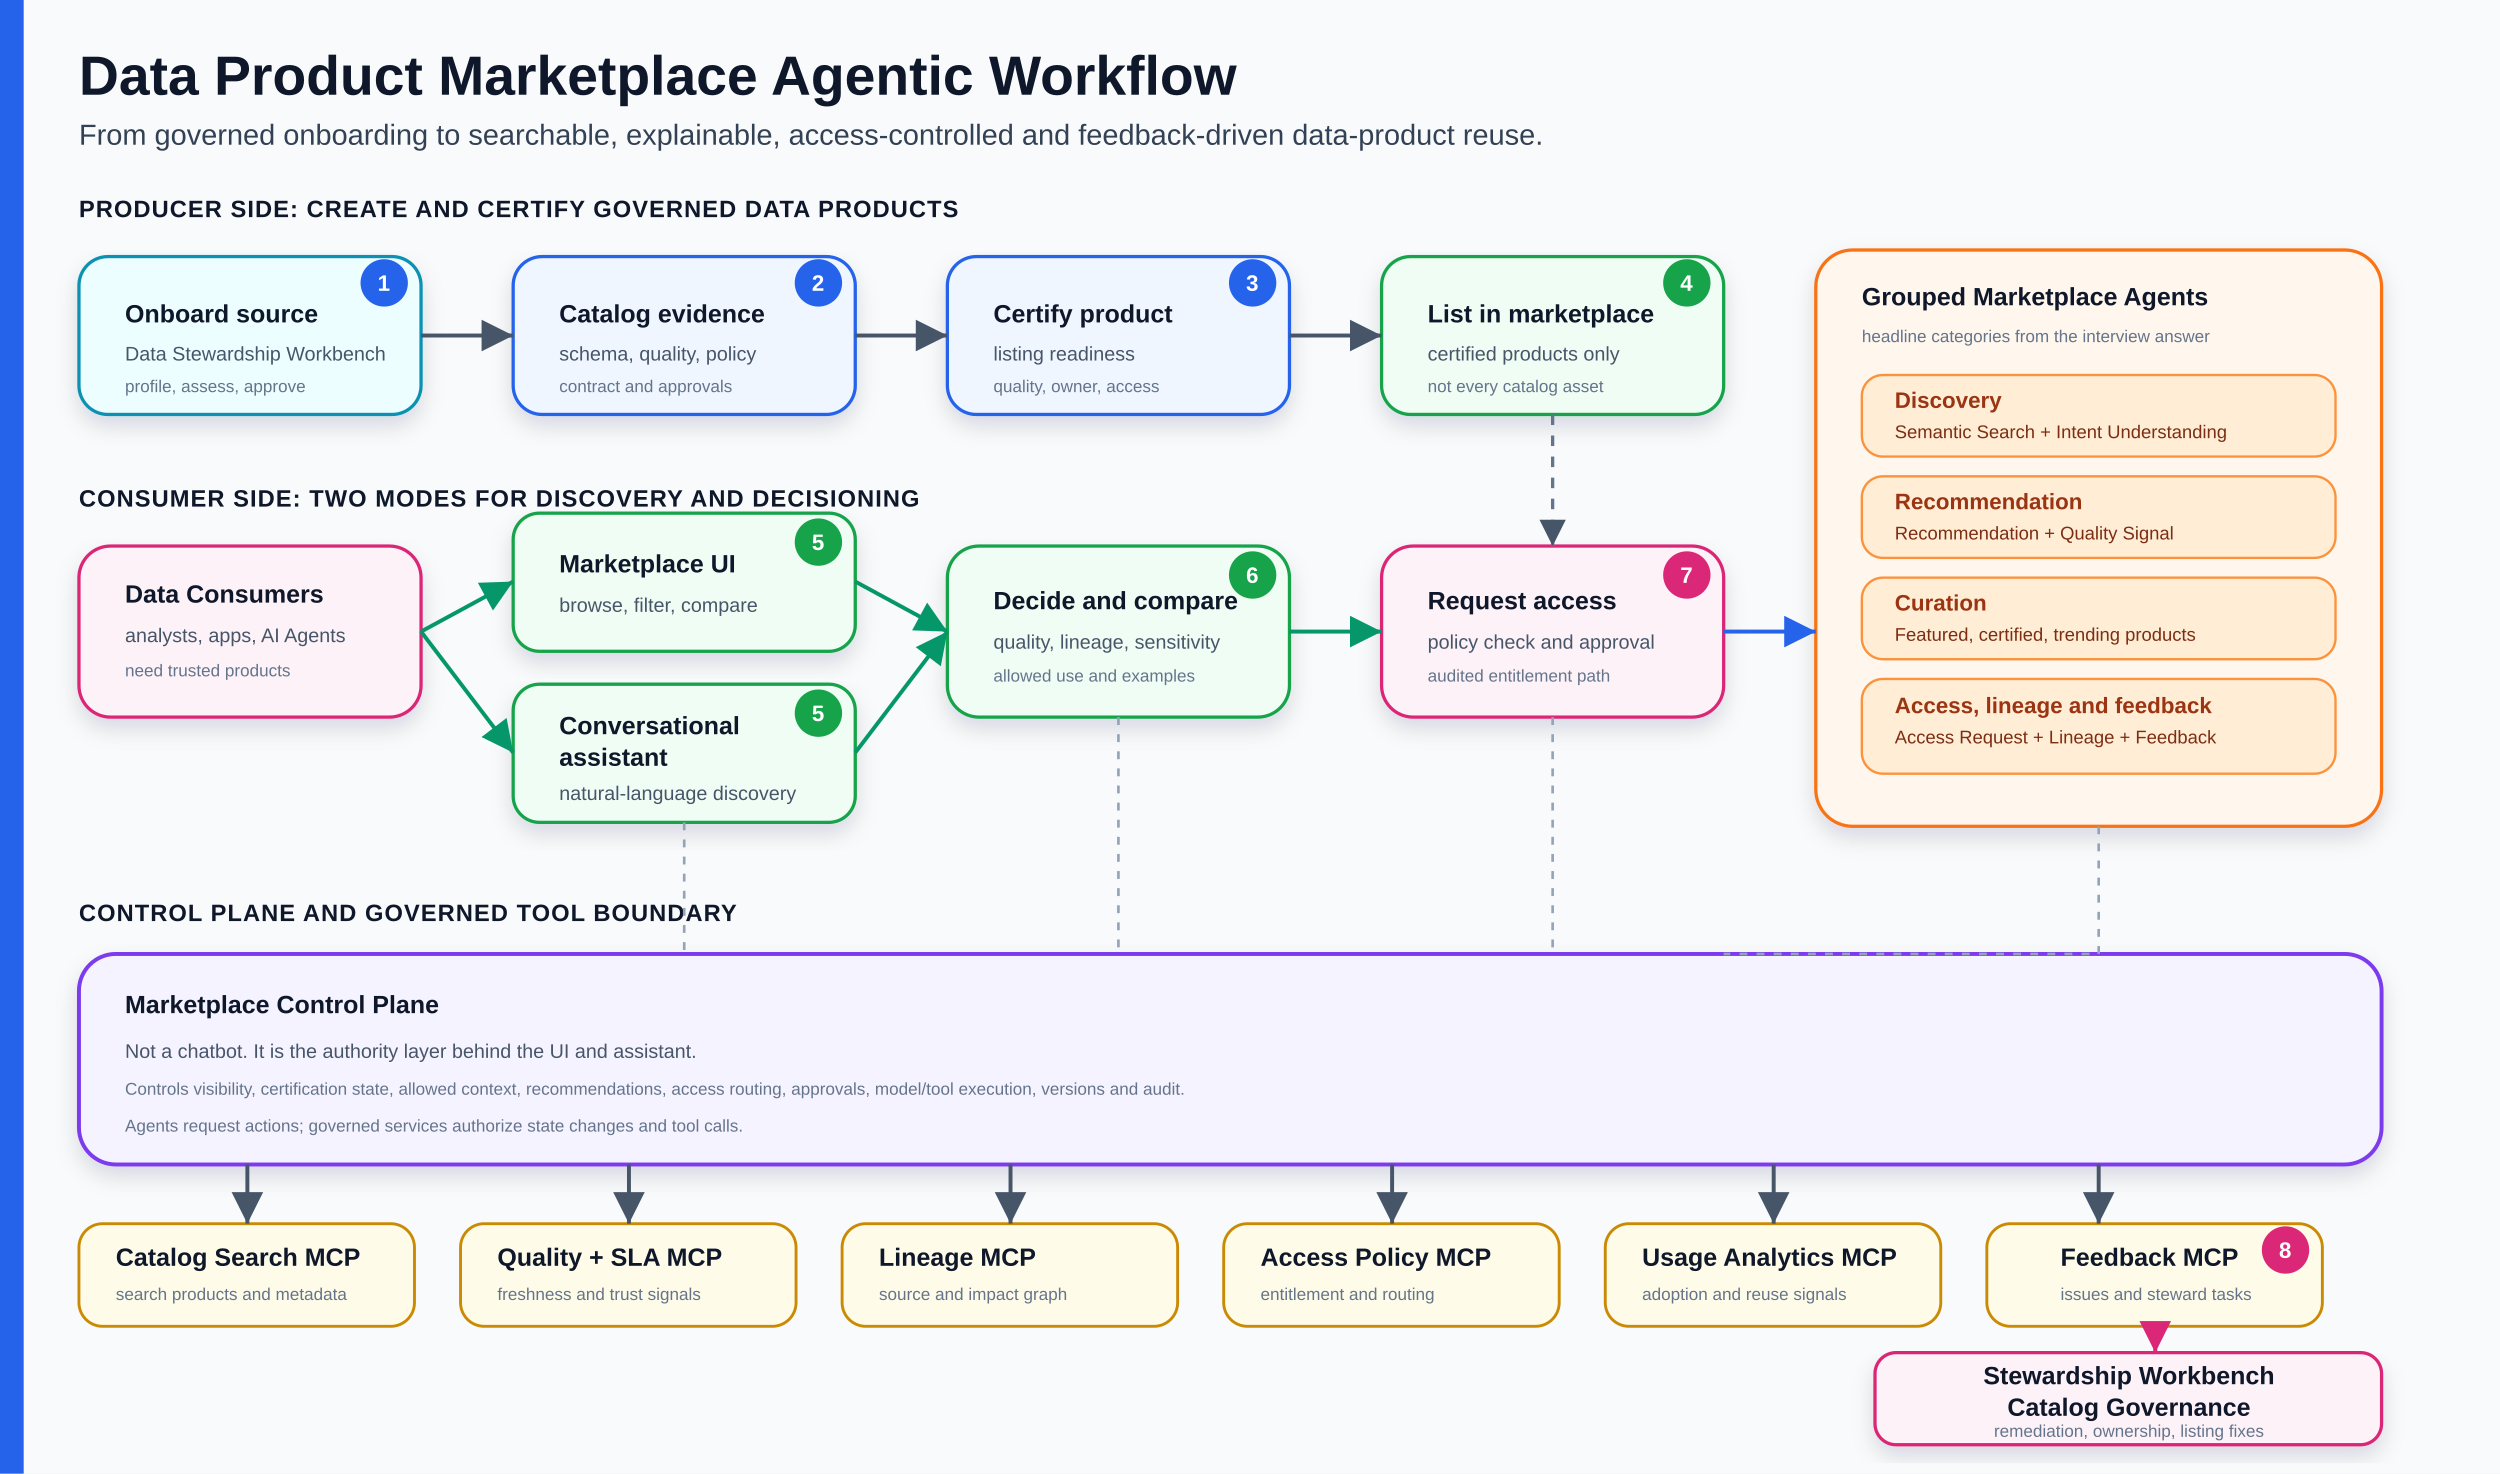
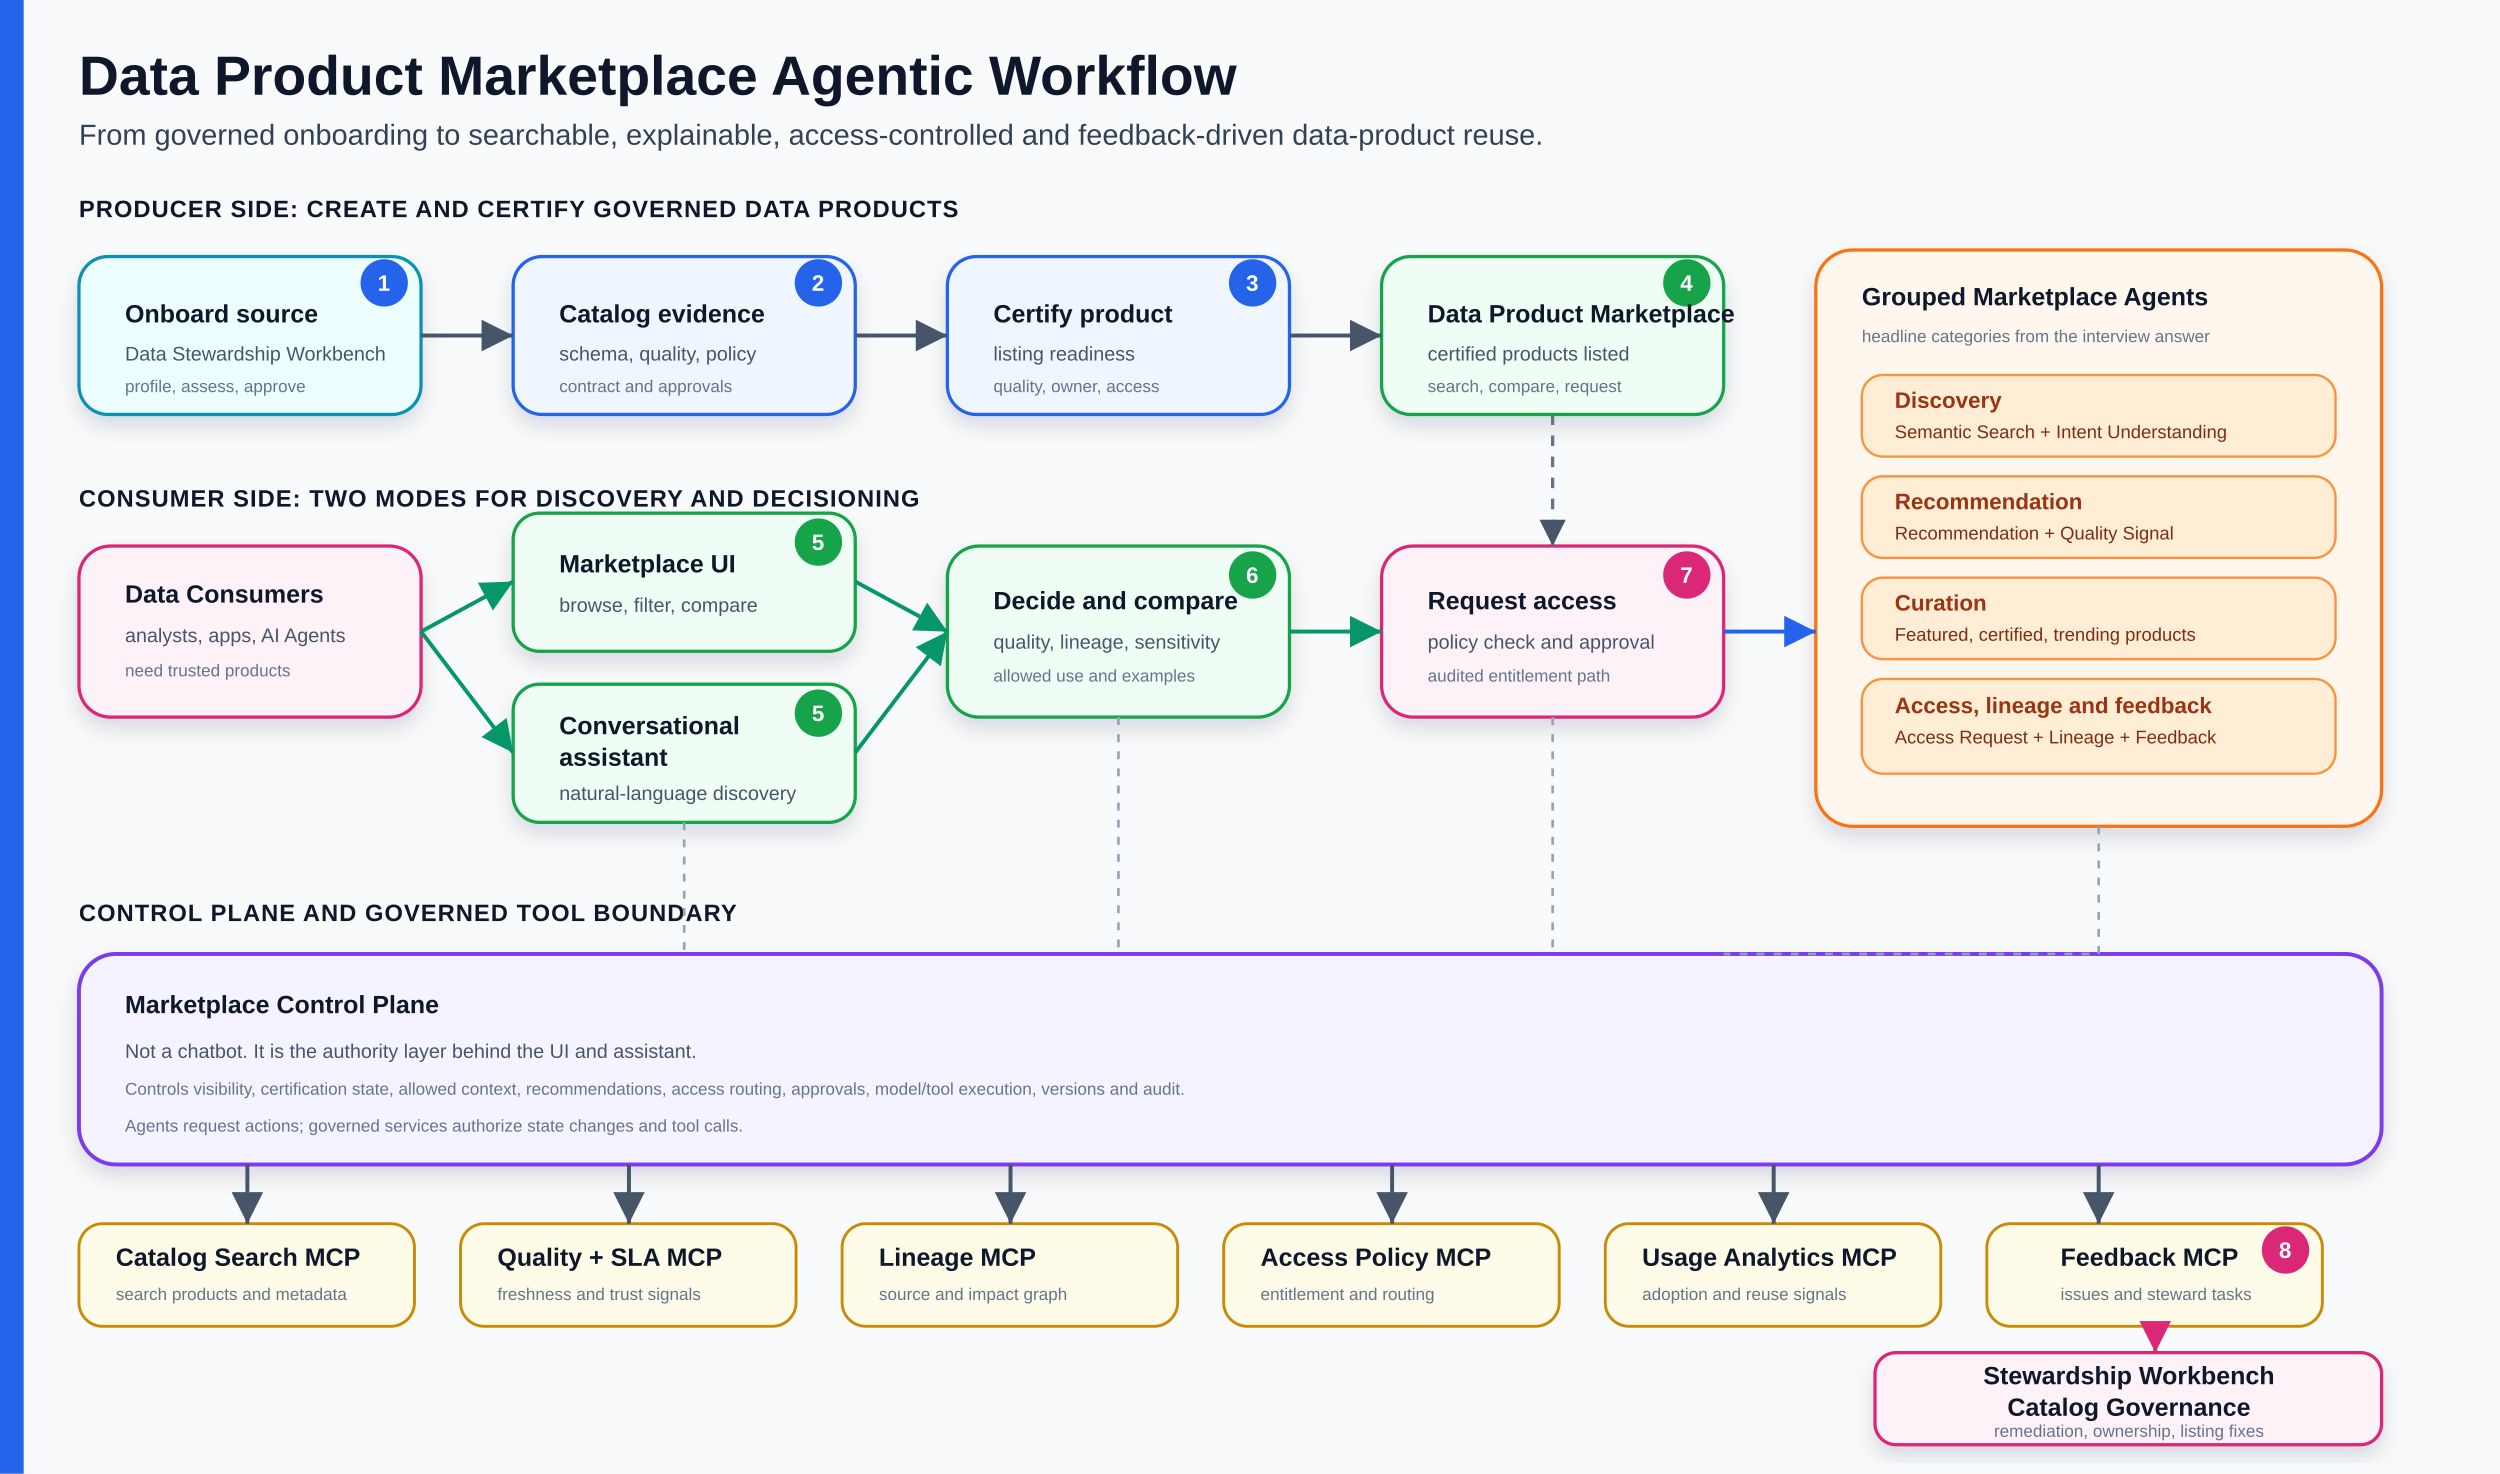
<svg xmlns="http://www.w3.org/2000/svg" width="1900" height="1120" viewBox="0 0 1900 1120" role="img" aria-labelledby="title desc">
  <defs>
    <filter id="shadow" x="-10%" y="-10%" width="120%" height="130%">
      <feDropShadow dx="0" dy="8" stdDeviation="8" flood-color="#0f172a" flood-opacity="0.13" />
    </filter>
    <marker id="arrow" markerWidth="12" markerHeight="12" refX="10" refY="6" orient="auto" markerUnits="strokeWidth">
      <path d="M2,2 L10,6 L2,10 Z" fill="#475569" />
    </marker>
    <marker id="blueArrow" markerWidth="12" markerHeight="12" refX="10" refY="6" orient="auto" markerUnits="strokeWidth">
      <path d="M2,2 L10,6 L2,10 Z" fill="#2563eb" />
    </marker>
    <marker id="greenArrow" markerWidth="12" markerHeight="12" refX="10" refY="6" orient="auto" markerUnits="strokeWidth">
      <path d="M2,2 L10,6 L2,10 Z" fill="#059669" />
    </marker>
    <marker id="pinkArrow" markerWidth="12" markerHeight="12" refX="10" refY="6" orient="auto" markerUnits="strokeWidth">
      <path d="M2,2 L10,6 L2,10 Z" fill="#db2777" />
    </marker>
    <style>
      .bg{fill:#f8fafc}.rail{fill:#2563eb}.title{font:800 42px Arial,sans-serif;fill:#0f172a}.subtitle{font:400 22px Arial,sans-serif;fill:#334155}.section{font:800 18px Arial,sans-serif;fill:#0f172a;letter-spacing:.8px}.label{font:800 19px Arial,sans-serif;fill:#0f172a}.small{font:400 15px Arial,sans-serif;fill:#475569}.tiny{font:400 13px Arial,sans-serif;fill:#64748b}.producer{fill:#ecfeff;stroke:#0891b2;stroke-width:2.5;filter:url(#shadow)}.catalog{fill:#eff6ff;stroke:#2563eb;stroke-width:2.5;filter:url(#shadow)}.market{fill:#f0fdf4;stroke:#16a34a;stroke-width:2.5;filter:url(#shadow)}.consumer{fill:#fdf2f8;stroke:#db2777;stroke-width:2.5;filter:url(#shadow)}.agent{fill:#fff7ed;stroke:#f97316;stroke-width:2.5;filter:url(#shadow)}.control{fill:#f5f3ff;stroke:#7c3aed;stroke-width:3;filter:url(#shadow)}.mcp{fill:#fefce8;stroke:#ca8a04;stroke-width:2.2}.step{fill:#2563eb}.stepGreen{fill:#16a34a}.stepPink{fill:#db2777}.stepText{font:800 17px Arial,sans-serif;fill:#ffffff}.flow{fill:none;stroke:#475569;stroke-width:3;marker-end:url(#arrow)}.blue{fill:none;stroke:#2563eb;stroke-width:3;marker-end:url(#blueArrow)}.green{fill:none;stroke:#059669;stroke-width:3;marker-end:url(#greenArrow)}.pink{fill:none;stroke:#db2777;stroke-width:3;marker-end:url(#pinkArrow)}.dash{fill:none;stroke:#64748b;stroke-width:2.5;stroke-dasharray:8 8;marker-end:url(#arrow)}.thin{fill:none;stroke:#94a3b8;stroke-width:2;stroke-dasharray:6 7}.catTitle{font:800 17px Arial,sans-serif;fill:#9a3412}.catText{font:400 14px Arial,sans-serif;fill:#7c2d12}
    </style>
  </defs>
  <rect width="1900" height="1120" class="bg" />
  <rect x="0" y="0" width="18" height="1120" class="rail" />
  <text x="60" y="72" class="title">Data Product Marketplace Agentic Workflow</text>
  <text x="60" y="110" class="subtitle">From governed onboarding to searchable, explainable, access-controlled and feedback-driven data-product reuse.</text>
  <text x="60" y="165" class="section">PRODUCER SIDE: CREATE AND CERTIFY GOVERNED DATA PRODUCTS</text>
  <rect x="60" y="195" width="260" height="120" rx="22" class="producer" />
  <circle cx="292" cy="215" r="18" class="step" />
  <text x="287" y="221" class="stepText">1</text>
  <text x="95" y="245" class="label">Onboard source</text>
  <text x="95" y="274" class="small">Data Stewardship Workbench</text>
  <text x="95" y="298" class="tiny">profile, assess, approve</text>
  <rect x="390" y="195" width="260" height="120" rx="22" class="catalog" />
  <circle cx="622" cy="215" r="18" class="step" />
  <text x="617" y="221" class="stepText">2</text>
  <text x="425" y="245" class="label">Catalog evidence</text>
  <text x="425" y="274" class="small">schema, quality, policy</text>
  <text x="425" y="298" class="tiny">contract and approvals</text>
  <rect x="720" y="195" width="260" height="120" rx="22" class="catalog" />
  <circle cx="952" cy="215" r="18" class="step" />
  <text x="947" y="221" class="stepText">3</text>
  <text x="755" y="245" class="label">Certify product</text>
  <text x="755" y="274" class="small">listing readiness</text>
  <text x="755" y="298" class="tiny">quality, owner, access</text>
  <rect x="1050" y="195" width="260" height="120" rx="22" class="market" />
  <circle cx="1282" cy="215" r="18" class="stepGreen" />
  <text x="1277" y="221" class="stepText">4</text>
-   <text x="1085" y="245" class="label">List in marketplace</text>
-   <text x="1085" y="274" class="small">certified products only</text>
-   <text x="1085" y="298" class="tiny">not every catalog asset</text>
+   <text x="1085" y="245" class="label">Data Product Marketplace</text>
+   <text x="1085" y="274" class="small">certified products listed</text>
+   <text x="1085" y="298" class="tiny">search, compare, request</text>
  <path class="flow" d="M320 255 L390 255" />
  <path class="flow" d="M650 255 L720 255" />
  <path class="flow" d="M980 255 L1050 255" />
  <text x="60" y="385" class="section">CONSUMER SIDE: TWO MODES FOR DISCOVERY AND DECISIONING</text>
  <rect x="60" y="415" width="260" height="130" rx="24" class="consumer" />
  <text x="95" y="458" class="label">Data Consumers</text>
  <text x="95" y="488" class="small">analysts, apps, AI Agents</text>
  <text x="95" y="514" class="tiny">need trusted products</text>
  <rect x="390" y="390" width="260" height="105" rx="20" class="market" />
  <circle cx="622" cy="412" r="18" class="stepGreen" />
  <text x="617" y="418" class="stepText">5</text>
  <text x="425" y="435" class="label">Marketplace UI</text>
  <text x="425" y="465" class="small">browse, filter, compare</text>
  <rect x="390" y="520" width="260" height="105" rx="20" class="market" />
  <circle cx="622" cy="542" r="18" class="stepGreen" />
  <text x="617" y="548" class="stepText">5</text>
  <text x="425" y="558" class="label">Conversational</text>
  <text x="425" y="582" class="label">assistant</text>
  <text x="425" y="608" class="small">natural-language discovery</text>
  <rect x="720" y="415" width="260" height="130" rx="24" class="market" />
  <circle cx="952" cy="437" r="18" class="stepGreen" />
  <text x="947" y="443" class="stepText">6</text>
  <text x="755" y="463" class="label">Decide and compare</text>
  <text x="755" y="493" class="small">quality, lineage, sensitivity</text>
  <text x="755" y="518" class="tiny">allowed use and examples</text>
  <rect x="1050" y="415" width="260" height="130" rx="24" class="consumer" />
  <circle cx="1282" cy="437" r="18" class="stepPink" />
  <text x="1277" y="443" class="stepText">7</text>
  <text x="1085" y="463" class="label">Request access</text>
  <text x="1085" y="493" class="small">policy check and approval</text>
  <text x="1085" y="518" class="tiny">audited entitlement path</text>
  <path class="green" d="M320 480 L390 442" />
  <path class="green" d="M320 480 L390 572" />
  <path class="green" d="M650 442 L720 480" />
  <path class="green" d="M650 572 L720 480" />
  <path class="green" d="M980 480 L1050 480" />
  <path class="dash" d="M1180 315 L1180 415" />
  <rect x="1380" y="190" width="430" height="438" rx="28" class="agent" />
  <text x="1415" y="232" class="label">Grouped Marketplace Agents</text>
  <text x="1415" y="260" class="tiny">headline categories from the interview answer</text>
  <rect x="1415" y="285" width="360" height="62" rx="16" fill="#ffedd5" stroke="#fb923c" stroke-width="1.8" />
  <text x="1440" y="310" class="catTitle">Discovery</text>
  <text x="1440" y="333" class="catText">Semantic Search + Intent Understanding</text>
  <rect x="1415" y="362" width="360" height="62" rx="16" fill="#ffedd5" stroke="#fb923c" stroke-width="1.8" />
  <text x="1440" y="387" class="catTitle">Recommendation</text>
  <text x="1440" y="410" class="catText">Recommendation + Quality Signal</text>
  <rect x="1415" y="439" width="360" height="62" rx="16" fill="#ffedd5" stroke="#fb923c" stroke-width="1.8" />
  <text x="1440" y="464" class="catTitle">Curation</text>
  <text x="1440" y="487" class="catText">Featured, certified, trending products</text>
  <rect x="1415" y="516" width="360" height="72" rx="16" fill="#ffedd5" stroke="#fb923c" stroke-width="1.8" />
  <text x="1440" y="542" class="catTitle">Access, lineage and feedback</text>
  <text x="1440" y="565" class="catText">Access Request + Lineage + Feedback</text>
  <path class="blue" d="M1310 480 L1380 480" />
  <text x="60" y="700" class="section">CONTROL PLANE AND GOVERNED TOOL BOUNDARY</text>
  <rect x="60" y="725" width="1750" height="160" rx="28" class="control" />
  <text x="95" y="770" class="label">Marketplace Control Plane</text>
  <text x="95" y="804" class="small">Not a chatbot. It is the authority layer behind the UI and assistant.</text>
  <text x="95" y="832" class="tiny">Controls visibility, certification state, allowed context, recommendations, access routing, approvals, model/tool execution, versions and audit.</text>
  <text x="95" y="860" class="tiny">Agents request actions; governed services authorize state changes and tool calls.</text>
  <path class="thin" d="M520 625 L520 725" />
  <path class="thin" d="M850 545 L850 725" />
  <path class="thin" d="M1180 545 L1180 725" />
  <path class="thin" d="M1595 628 L1595 725 L1310 725" />
  <rect x="60" y="930" width="255" height="78" rx="18" class="mcp" />
  <text x="88" y="962" class="label">Catalog Search MCP</text>
  <text x="88" y="988" class="tiny">search products and metadata</text>
  <rect x="350" y="930" width="255" height="78" rx="18" class="mcp" />
  <text x="378" y="962" class="label">Quality + SLA MCP</text>
  <text x="378" y="988" class="tiny">freshness and trust signals</text>
  <rect x="640" y="930" width="255" height="78" rx="18" class="mcp" />
  <text x="668" y="962" class="label">Lineage MCP</text>
  <text x="668" y="988" class="tiny">source and impact graph</text>
  <rect x="930" y="930" width="255" height="78" rx="18" class="mcp" />
  <text x="958" y="962" class="label">Access Policy MCP</text>
  <text x="958" y="988" class="tiny">entitlement and routing</text>
  <rect x="1220" y="930" width="255" height="78" rx="18" class="mcp" />
  <text x="1248" y="962" class="label">Usage Analytics MCP</text>
  <text x="1248" y="988" class="tiny">adoption and reuse signals</text>
  <rect x="1510" y="930" width="255" height="78" rx="18" class="mcp" />
  <circle cx="1737" cy="950" r="18" class="stepPink" />
  <text x="1732" y="956" class="stepText">8</text>
  <text x="1566" y="962" class="label">Feedback MCP</text>
  <text x="1566" y="988" class="tiny">issues and steward tasks</text>
  <path class="flow" d="M188 885 L188 930" />
  <path class="flow" d="M478 885 L478 930" />
  <path class="flow" d="M768 885 L768 930" />
  <path class="flow" d="M1058 885 L1058 930" />
  <path class="flow" d="M1348 885 L1348 930" />
  <path class="flow" d="M1595 885 L1595 930" />
  <rect x="1425" y="1028" width="385" height="70" rx="16" class="consumer" />
  <text x="1618" y="1052" class="label" text-anchor="middle">Stewardship Workbench</text>
  <text x="1618" y="1076" class="label" text-anchor="middle">Catalog Governance</text>
  <text x="1618" y="1092" class="tiny" text-anchor="middle">remediation, ownership, listing fixes</text>
  <path class="pink" d="M1638 1008 L1638 1028" />
</svg>
